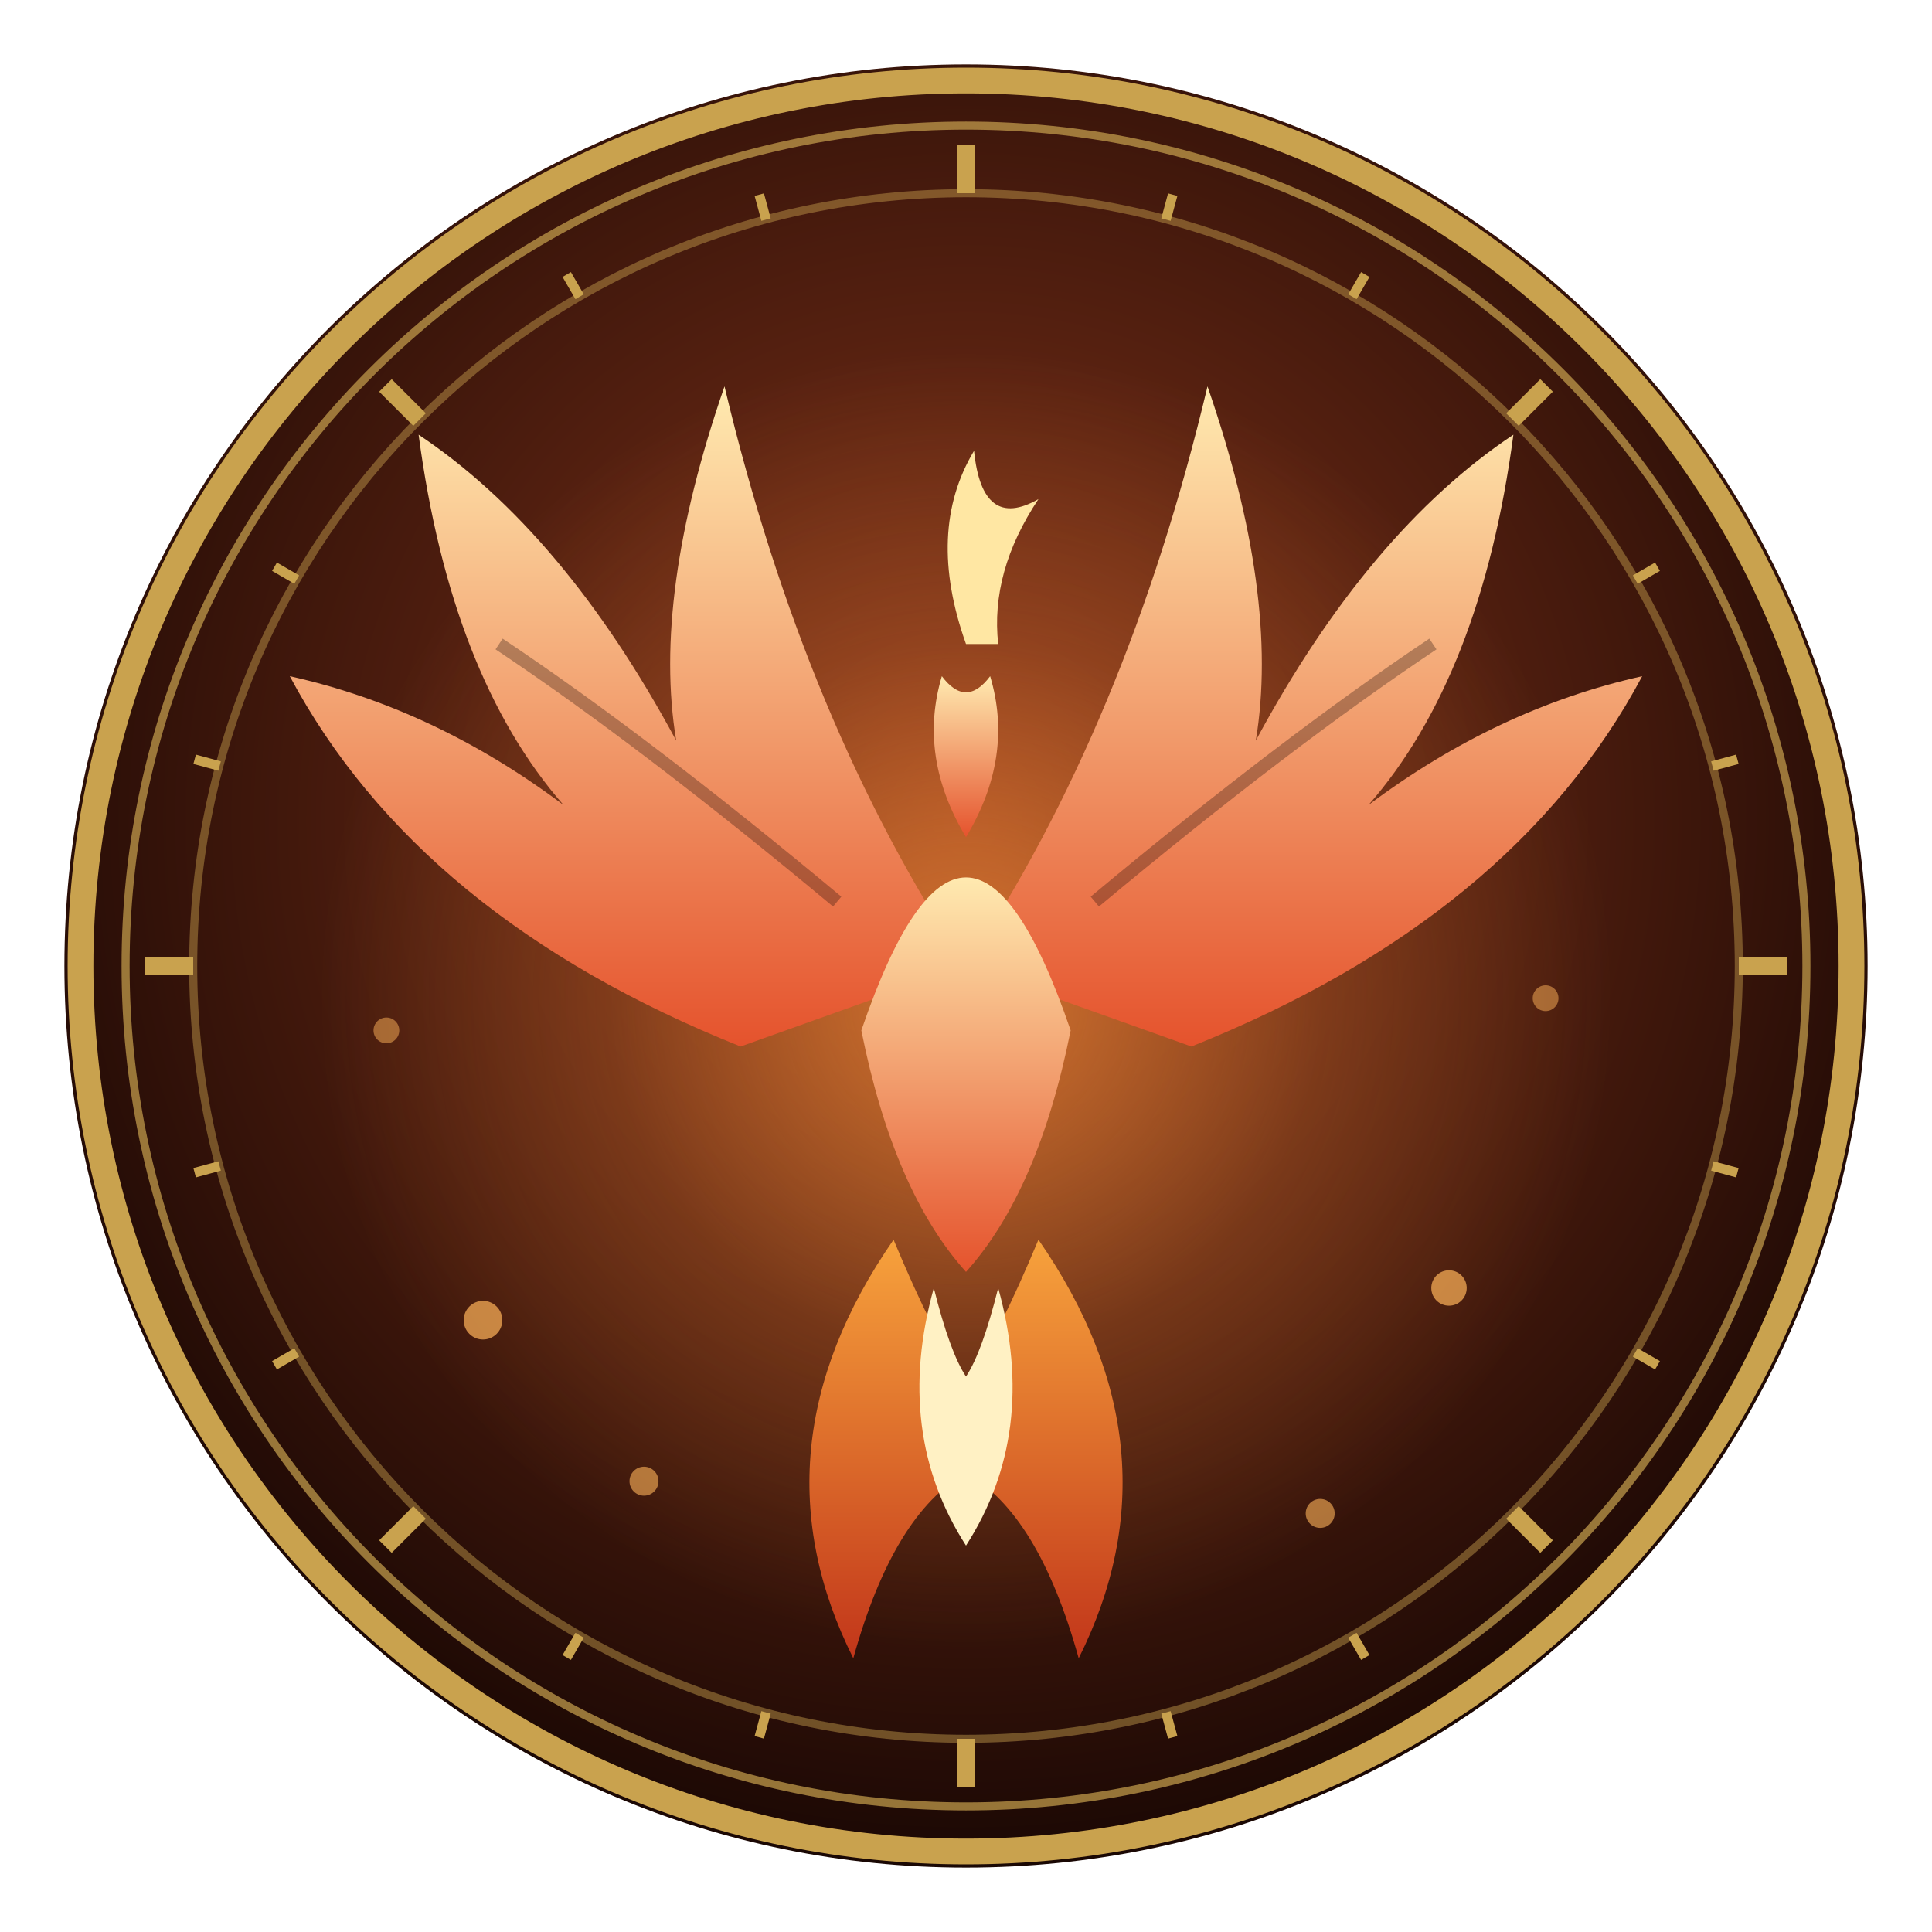
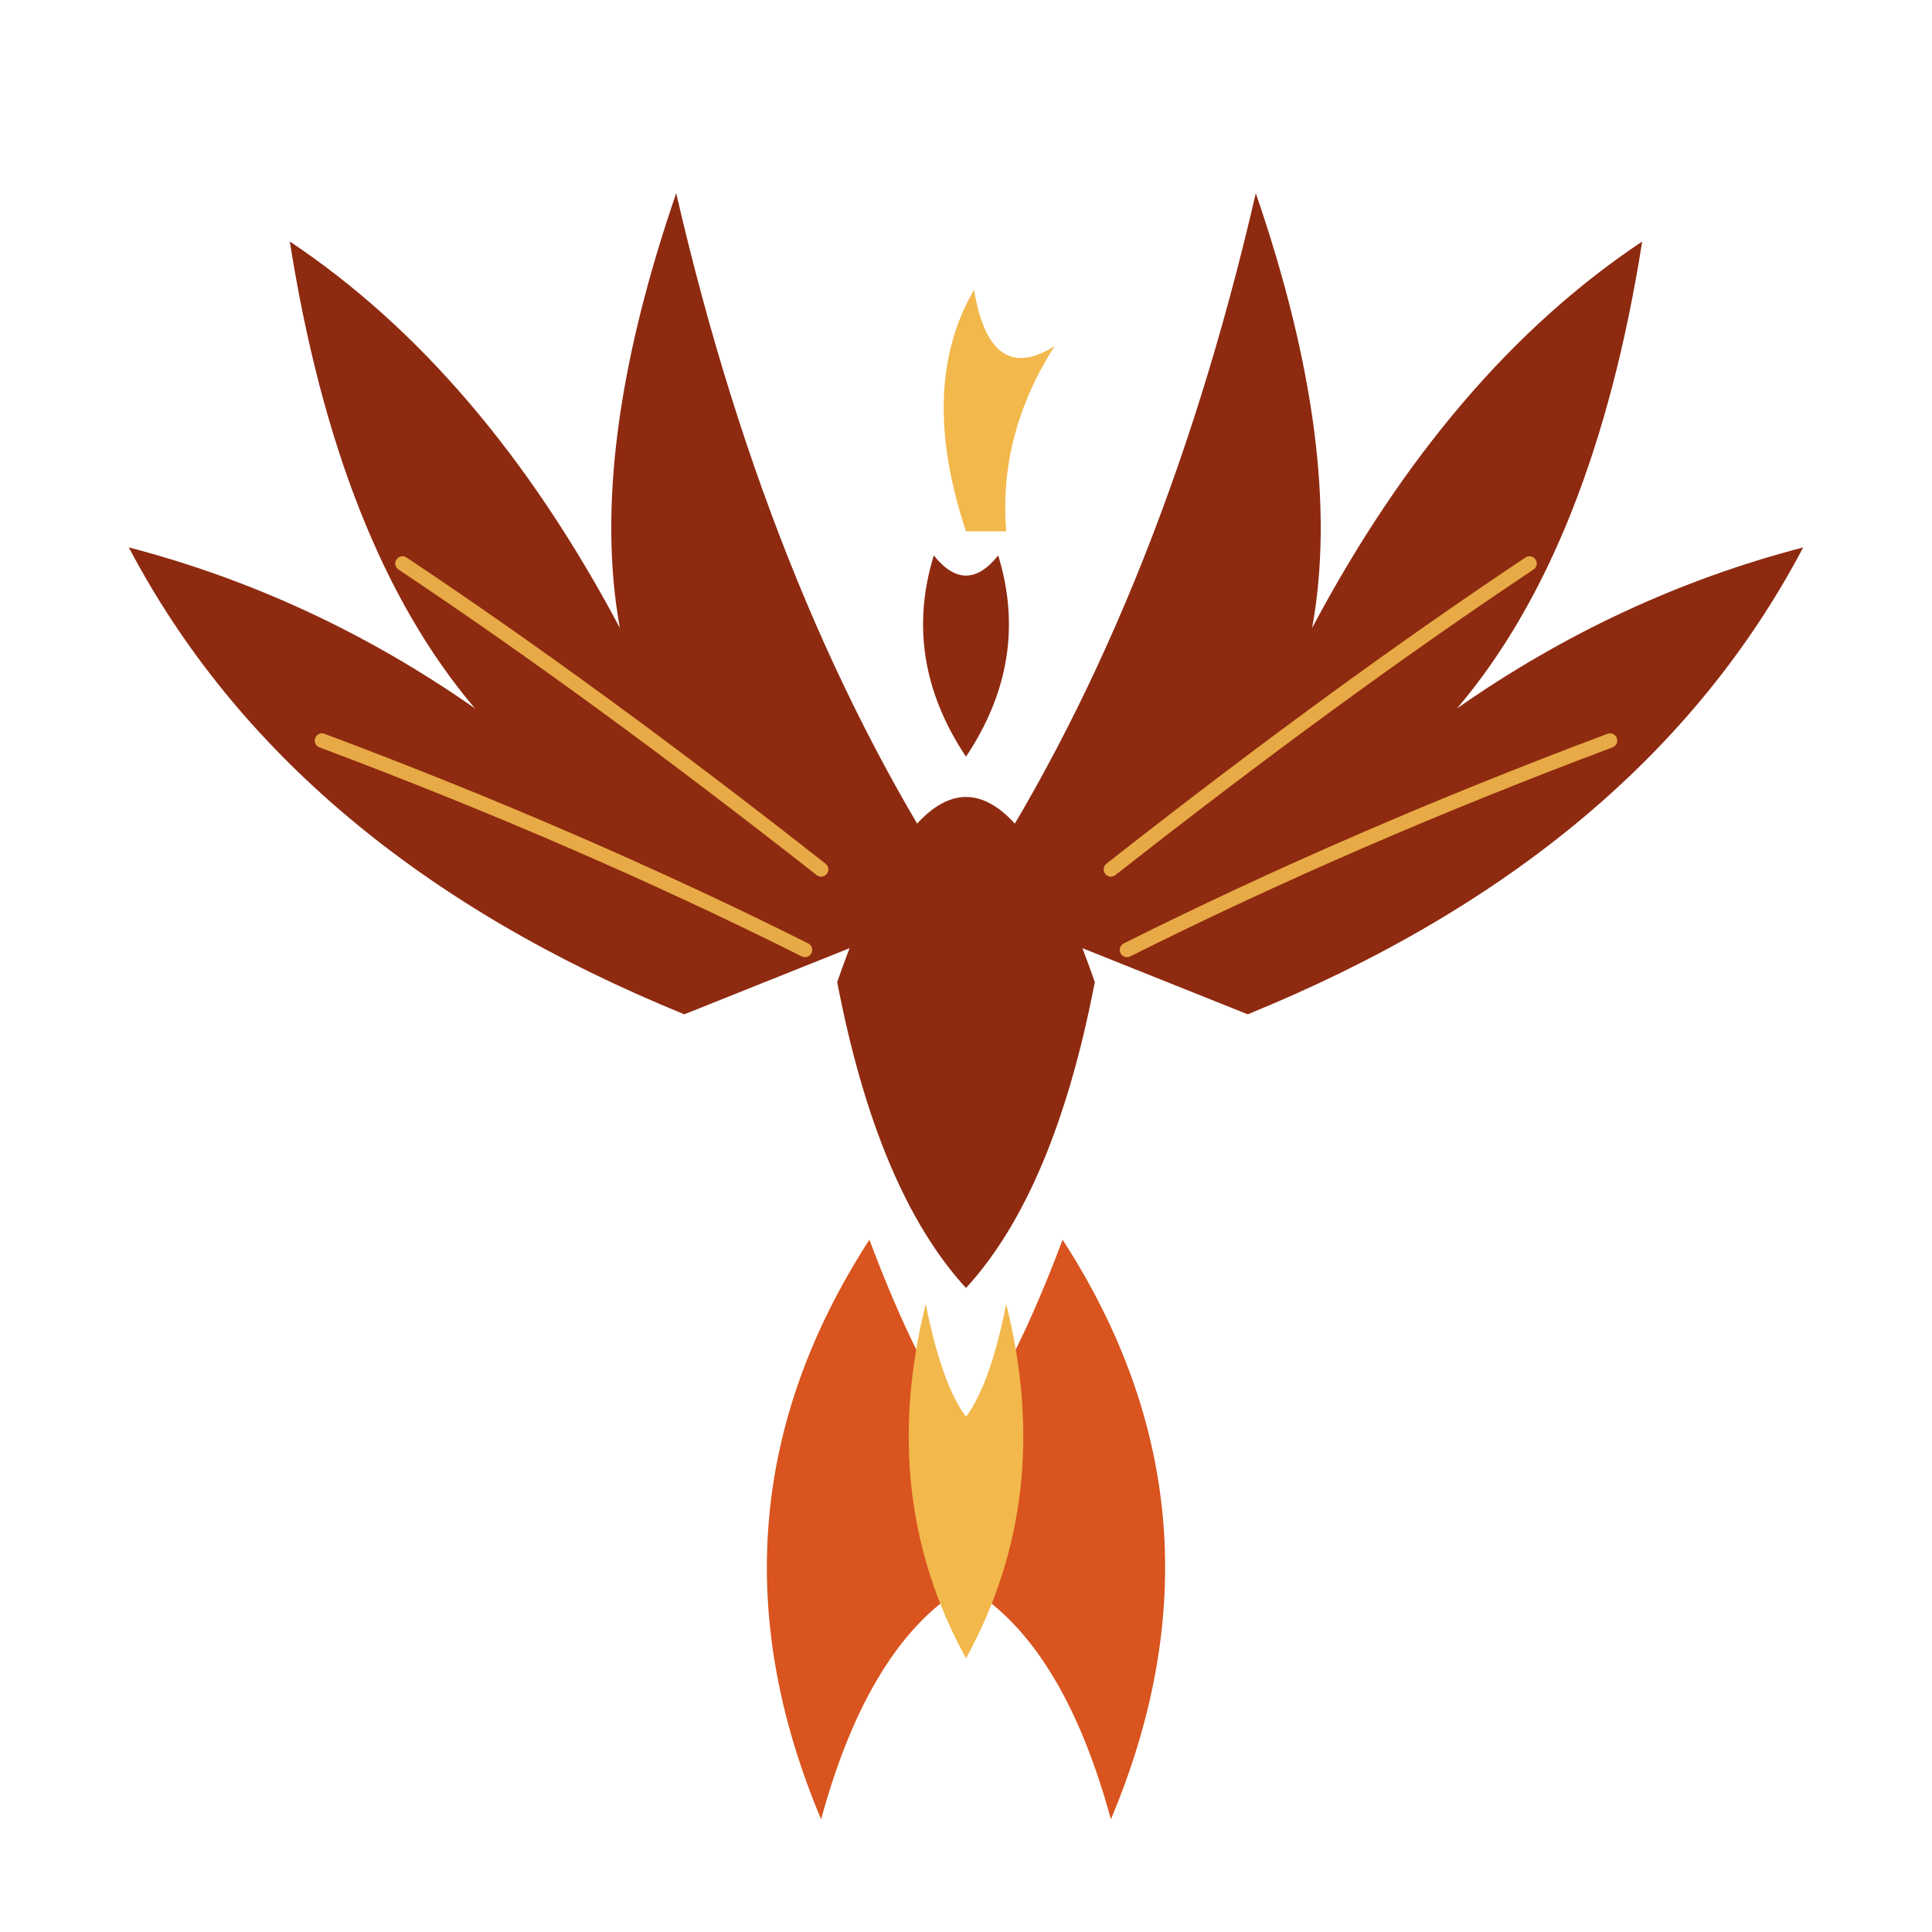
<svg xmlns="http://www.w3.org/2000/svg" viewBox="0 0 120 120">
-   <defs>
-     <radialGradient id="phoenix-bg" cx="50%" cy="42%" r="60%">
-       <stop offset="0" stop-color="#8A361B" />
-       <stop offset="1" stop-color="#160603" />
-     </radialGradient>
-     <radialGradient id="phoenix-glow" cx="50%" cy="50%" r="50%">
-       <stop offset="0" stop-color="#F28C38" stop-opacity=".75" />
-       <stop offset=".55" stop-color="#F28C38" stop-opacity=".22" />
-       <stop offset="1" stop-color="#F28C38" stop-opacity="0" />
-     </radialGradient>
-     <linearGradient id="phoenix-fig" x1="0" y1="0" x2="0" y2="1">
-       <stop offset="0" stop-color="#FFEAB0" />
-       <stop offset="1" stop-color="#E5532D" />
-     </linearGradient>
-     <linearGradient id="phoenix-flame" x1="0" y1="0" x2="0" y2="1">
-       <stop offset="0" stop-color="#F7A23C" />
-       <stop offset="1" stop-color="#C2361A" />
-     </linearGradient>
-   </defs>
-   <circle cx="60" cy="60" r="56" fill="url(#phoenix-bg)" />
-   <circle cx="60" cy="62" r="40" fill="url(#phoenix-glow)" />
-   <circle cx="60" cy="60" r="55" fill="none" stroke="#C9A24E" stroke-width="1.6" />
-   <circle cx="60" cy="60" r="52.2" fill="none" stroke="#C9A24E" stroke-width=".5" opacity=".7" />
-   <circle cx="60" cy="60" r="48" fill="none" stroke="#C9A24E" stroke-width=".5" opacity=".45" />
-   <line x1="108.00" y1="60.00" x2="111.00" y2="60.00" stroke="#C9A24E" stroke-width="1.1" />
-   <line x1="106.36" y1="72.42" x2="107.91" y2="72.84" stroke="#C9A24E" stroke-width="0.6" />
-   <line x1="101.57" y1="84.00" x2="102.95" y2="84.80" stroke="#C9A24E" stroke-width="0.6" />
-   <line x1="93.94" y1="93.94" x2="96.06" y2="96.06" stroke="#C9A24E" stroke-width="1.1" />
-   <line x1="84.00" y1="101.57" x2="84.80" y2="102.95" stroke="#C9A24E" stroke-width="0.6" />
-   <line x1="72.42" y1="106.36" x2="72.84" y2="107.91" stroke="#C9A24E" stroke-width="0.6" />
-   <line x1="60.00" y1="108.00" x2="60.00" y2="111.00" stroke="#C9A24E" stroke-width="1.1" />
-   <line x1="47.58" y1="106.36" x2="47.16" y2="107.91" stroke="#C9A24E" stroke-width="0.6" />
-   <line x1="36.00" y1="101.57" x2="35.20" y2="102.95" stroke="#C9A24E" stroke-width="0.6" />
-   <line x1="26.06" y1="93.94" x2="23.94" y2="96.06" stroke="#C9A24E" stroke-width="1.1" />
-   <line x1="18.43" y1="84.00" x2="17.05" y2="84.80" stroke="#C9A24E" stroke-width="0.6" />
-   <line x1="13.64" y1="72.42" x2="12.09" y2="72.84" stroke="#C9A24E" stroke-width="0.6" />
-   <line x1="12.00" y1="60.00" x2="9.00" y2="60.00" stroke="#C9A24E" stroke-width="1.1" />
-   <line x1="13.64" y1="47.58" x2="12.09" y2="47.16" stroke="#C9A24E" stroke-width="0.6" />
-   <line x1="18.43" y1="36.00" x2="17.05" y2="35.20" stroke="#C9A24E" stroke-width="0.6" />
-   <line x1="26.06" y1="26.06" x2="23.94" y2="23.94" stroke="#C9A24E" stroke-width="1.1" />
-   <line x1="36.00" y1="18.43" x2="35.20" y2="17.05" stroke="#C9A24E" stroke-width="0.6" />
-   <line x1="47.58" y1="13.64" x2="47.16" y2="12.09" stroke="#C9A24E" stroke-width="0.6" />
-   <line x1="60.00" y1="12.00" x2="60.00" y2="9.00" stroke="#C9A24E" stroke-width="1.1" />
-   <line x1="72.42" y1="13.64" x2="72.84" y2="12.09" stroke="#C9A24E" stroke-width="0.6" />
-   <line x1="84.00" y1="18.43" x2="84.80" y2="17.05" stroke="#C9A24E" stroke-width="0.6" />
-   <line x1="93.94" y1="26.06" x2="96.06" y2="23.94" stroke="#C9A24E" stroke-width="1.1" />
-   <line x1="101.57" y1="36.00" x2="102.95" y2="35.20" stroke="#C9A24E" stroke-width="0.6" />
-   <line x1="106.36" y1="47.58" x2="107.91" y2="47.16" stroke="#C9A24E" stroke-width="0.6" />
-   <path d="M60 60 Q50 45 45 24 Q40.5 37 42 46 Q35 33 26 27 Q28 42 35 50 Q27 44 18 42 Q26 57 46 65 Z" fill="url(#phoenix-fig)" />
-   <path d="M60 60 Q70 45 75 24 Q79.5 37 78 46 Q85 33 94 27 Q92 42 85 50 Q93 44 102 42 Q94 57 74 65 Z" fill="url(#phoenix-fig)" />
-   <path d="M53.5 64 Q60 45 66.5 64 Q64.5 74 60 79 Q55.5 74 53.5 64 Z" fill="url(#phoenix-fig)" />
-   <path d="M60 52 Q57 47 58.5 42 Q60 44 61.5 42 Q63 47 60 52 Z" fill="url(#phoenix-fig)" />
-   <path d="M60 40 Q57.5 33 60.5 28 Q61 33 64.5 31 Q61.5 35.5 62 40 Z" fill="#FFE7A3" />
-   <path d="M55.5 77 Q46.5 90 53 103 Q55.5 94 60 91.5 Q64.5 94 67 103 Q73.5 90 64.5 77 Q62 83 60 86 Q58 83 55.5 77 Z" fill="url(#phoenix-flame)" />
-   <path d="M58 80 Q55.5 89 60 96 Q64.5 89 62 80 Q61 84 60 85.5 Q59 84 58 80 Z" fill="#FFF1C4" />
-   <path d="M52 56 Q40 46 31 40 M68 56 Q80 46 89 40" stroke="#160603" stroke-width=".8" fill="none" opacity=".3" />
-   <circle cx="30" cy="82" r="1.2" fill="#FFB45A" opacity="0.7" />
-   <circle cx="90" cy="80" r="1.1" fill="#FFB45A" opacity="0.7" />
-   <circle cx="40" cy="92" r="0.9" fill="#FFB45A" opacity="0.6" />
-   <circle cx="82" cy="94" r="0.9" fill="#FFB45A" opacity="0.6" />
-   <circle cx="24" cy="64" r="0.8" fill="#FFB45A" opacity="0.5" />
-   <circle cx="96" cy="62" r="0.8" fill="#FFB45A" opacity="0.5" />
+   <path d="M60 56 Q48 38 42 12 Q36.5 28 38.5 39 Q30 23 18 15 Q21 34 29.5 44 Q19.5 37 8 34 Q18 53 42.5 63 Z" fill="#8E2A10" />
+   <path d="M60 56 Q72 38 78 12 Q83.5 28 81.5 39 Q90 23 102 15 Q99 34 90.5 44 Q100.5 37 112 34 Q102 53 77.5 63 Z" fill="#8E2A10" />
+   <path d="M52 61 Q60 38 68 61 Q65.5 74 60 80 Q54.5 74 52 61 Z" fill="#8E2A10" />
+   <path d="M60 47 Q56 41 58 34.5 Q60 37 62 34.5 Q64 41 60 47 Z" fill="#8E2A10" />
+   <path d="M60 33 Q57 24 60.5 18 Q61.5 24 65.5 21.5 Q62 27 62.5 33 Z" fill="#F2B84B" />
+   <path d="M54 77 Q43 94 51 113 Q54 102 60 98.5 Q66 102 69 113 Q77 94 66 77 Q63 85 60 89 Q57 85 54 77 Z" fill="#D9541E" />
+   <path d="M57.5 81 Q54.5 93 60 103 Q65.5 93 62.5 81 Q61.5 86 60 88 Q58.5 86 57.5 81 Z" fill="#F2B84B" />
+   <path d="M51 54 Q37 43 25 35 M69 54 Q83 43 95 35 M50 59 Q36 52 20 46 M70 59 Q84 52 100 46" stroke="#F2B84B" stroke-width="0.9" fill="none" stroke-linecap="round" opacity="0.9" />
</svg>
